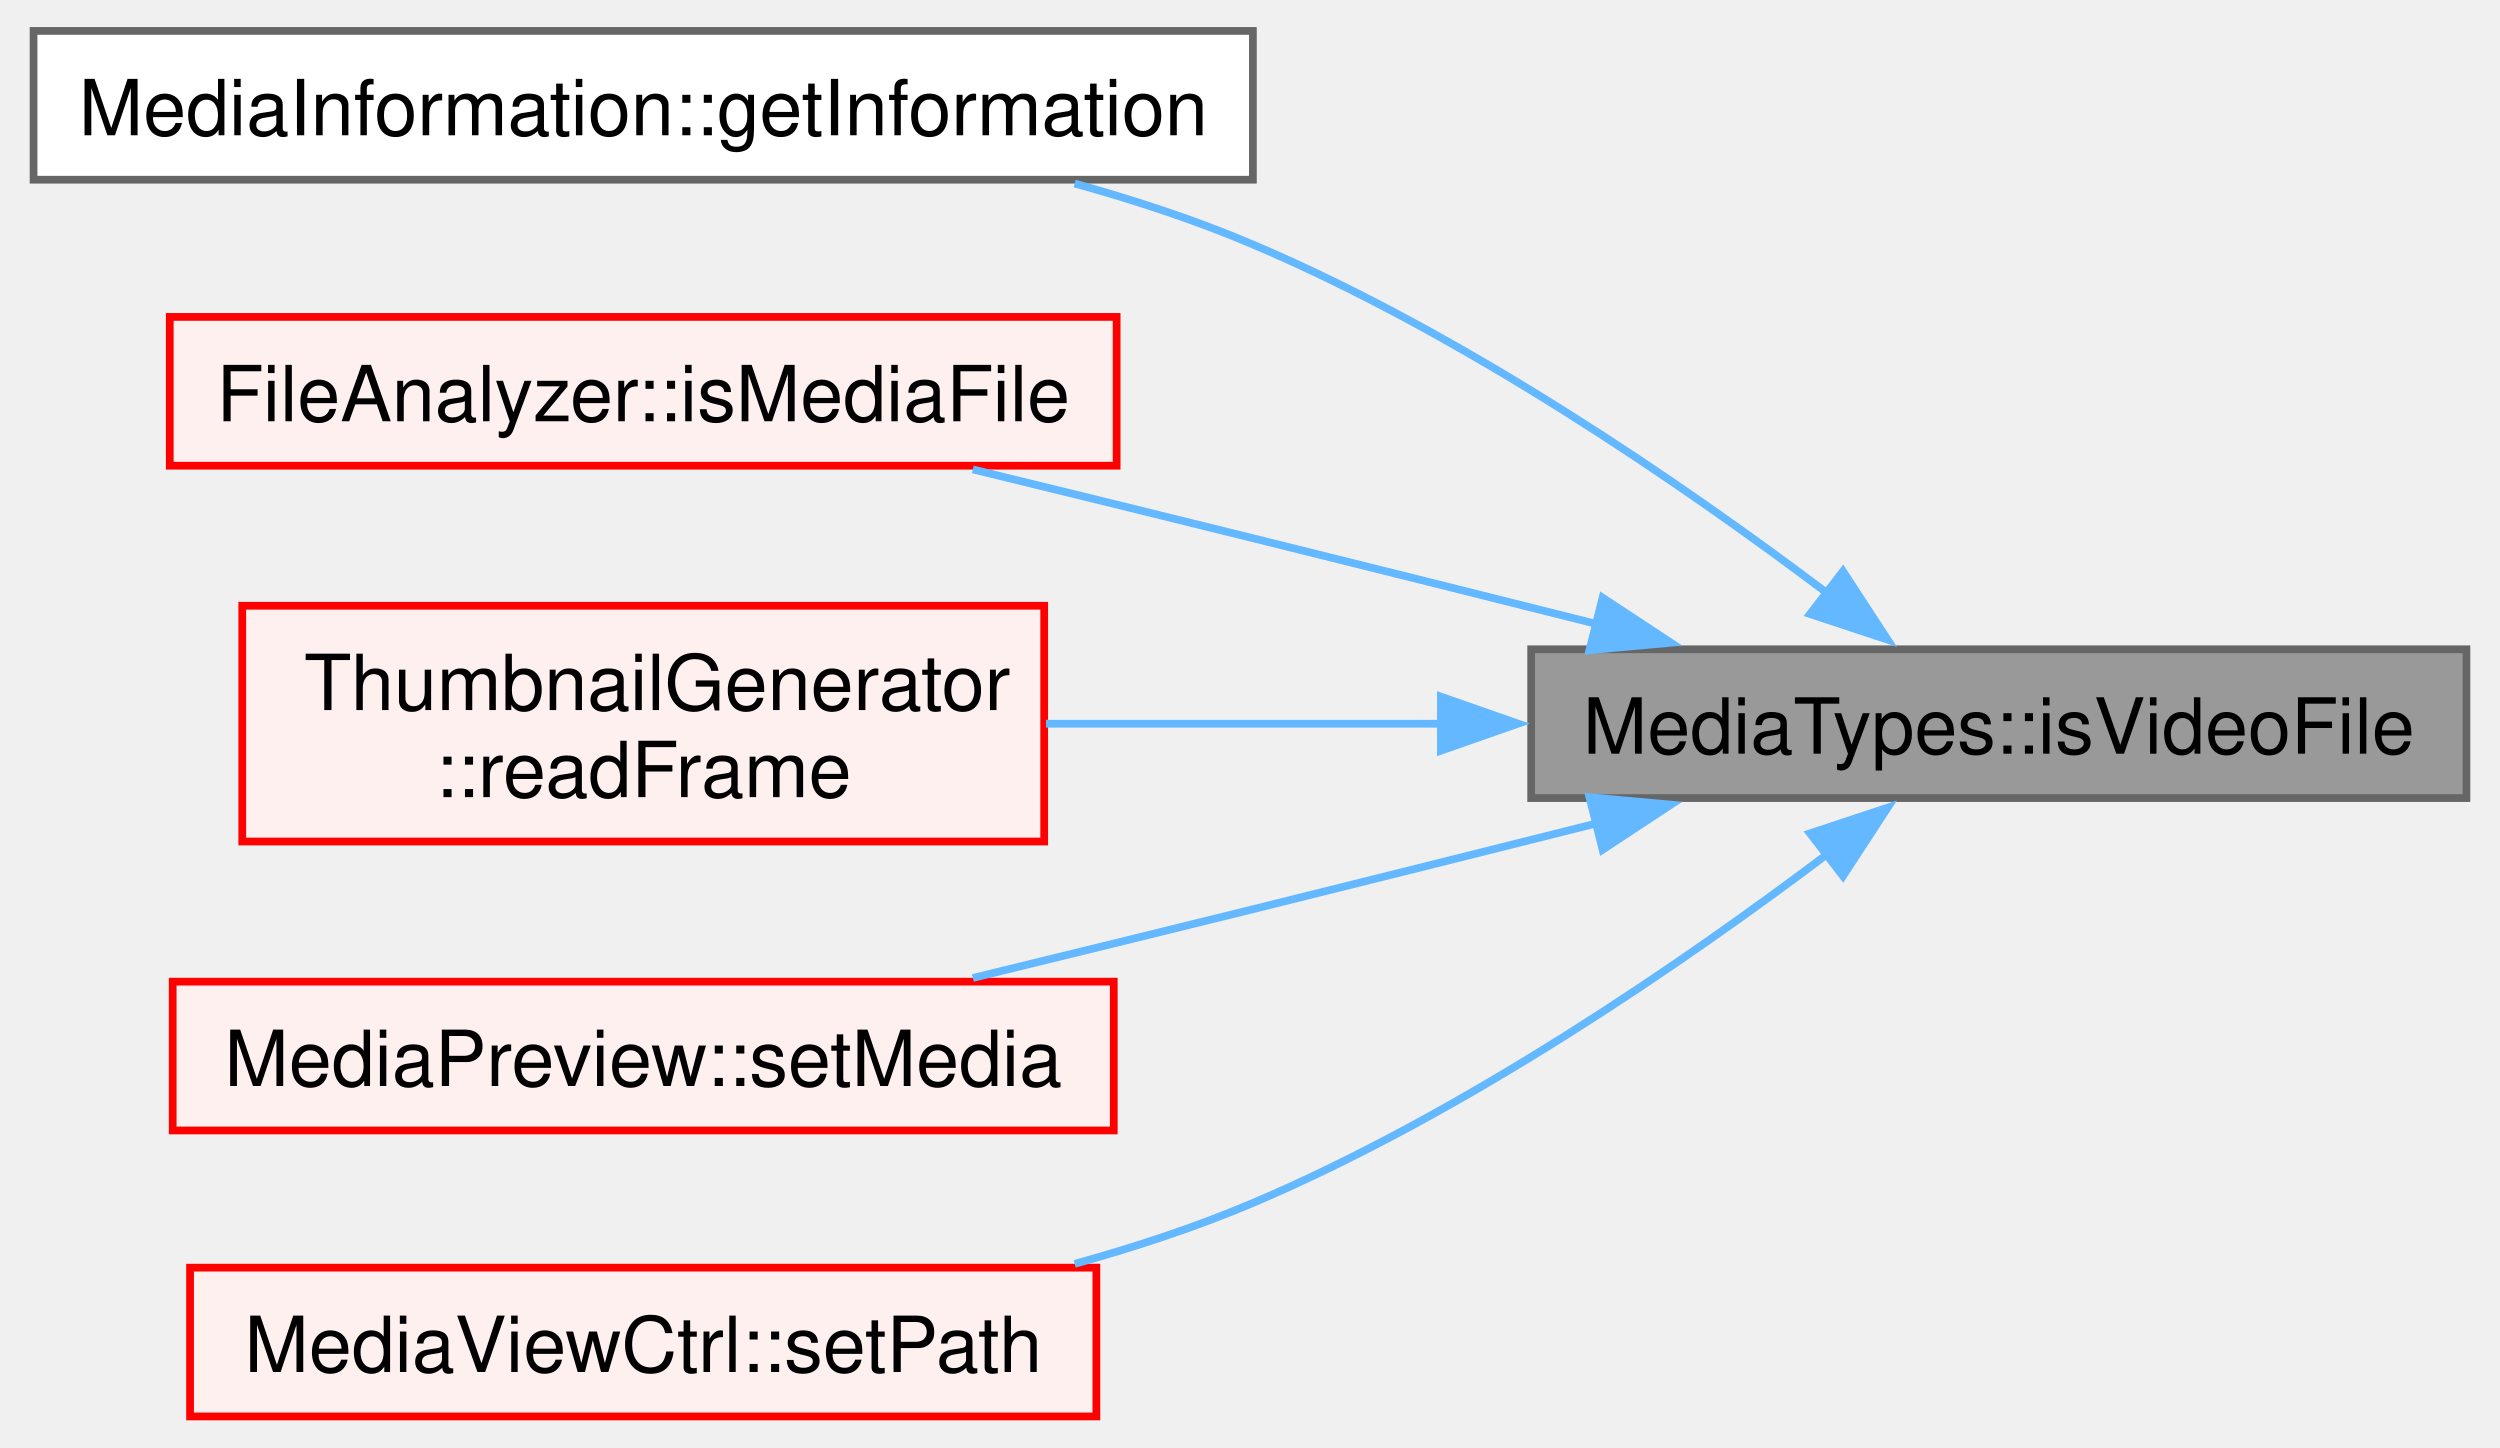
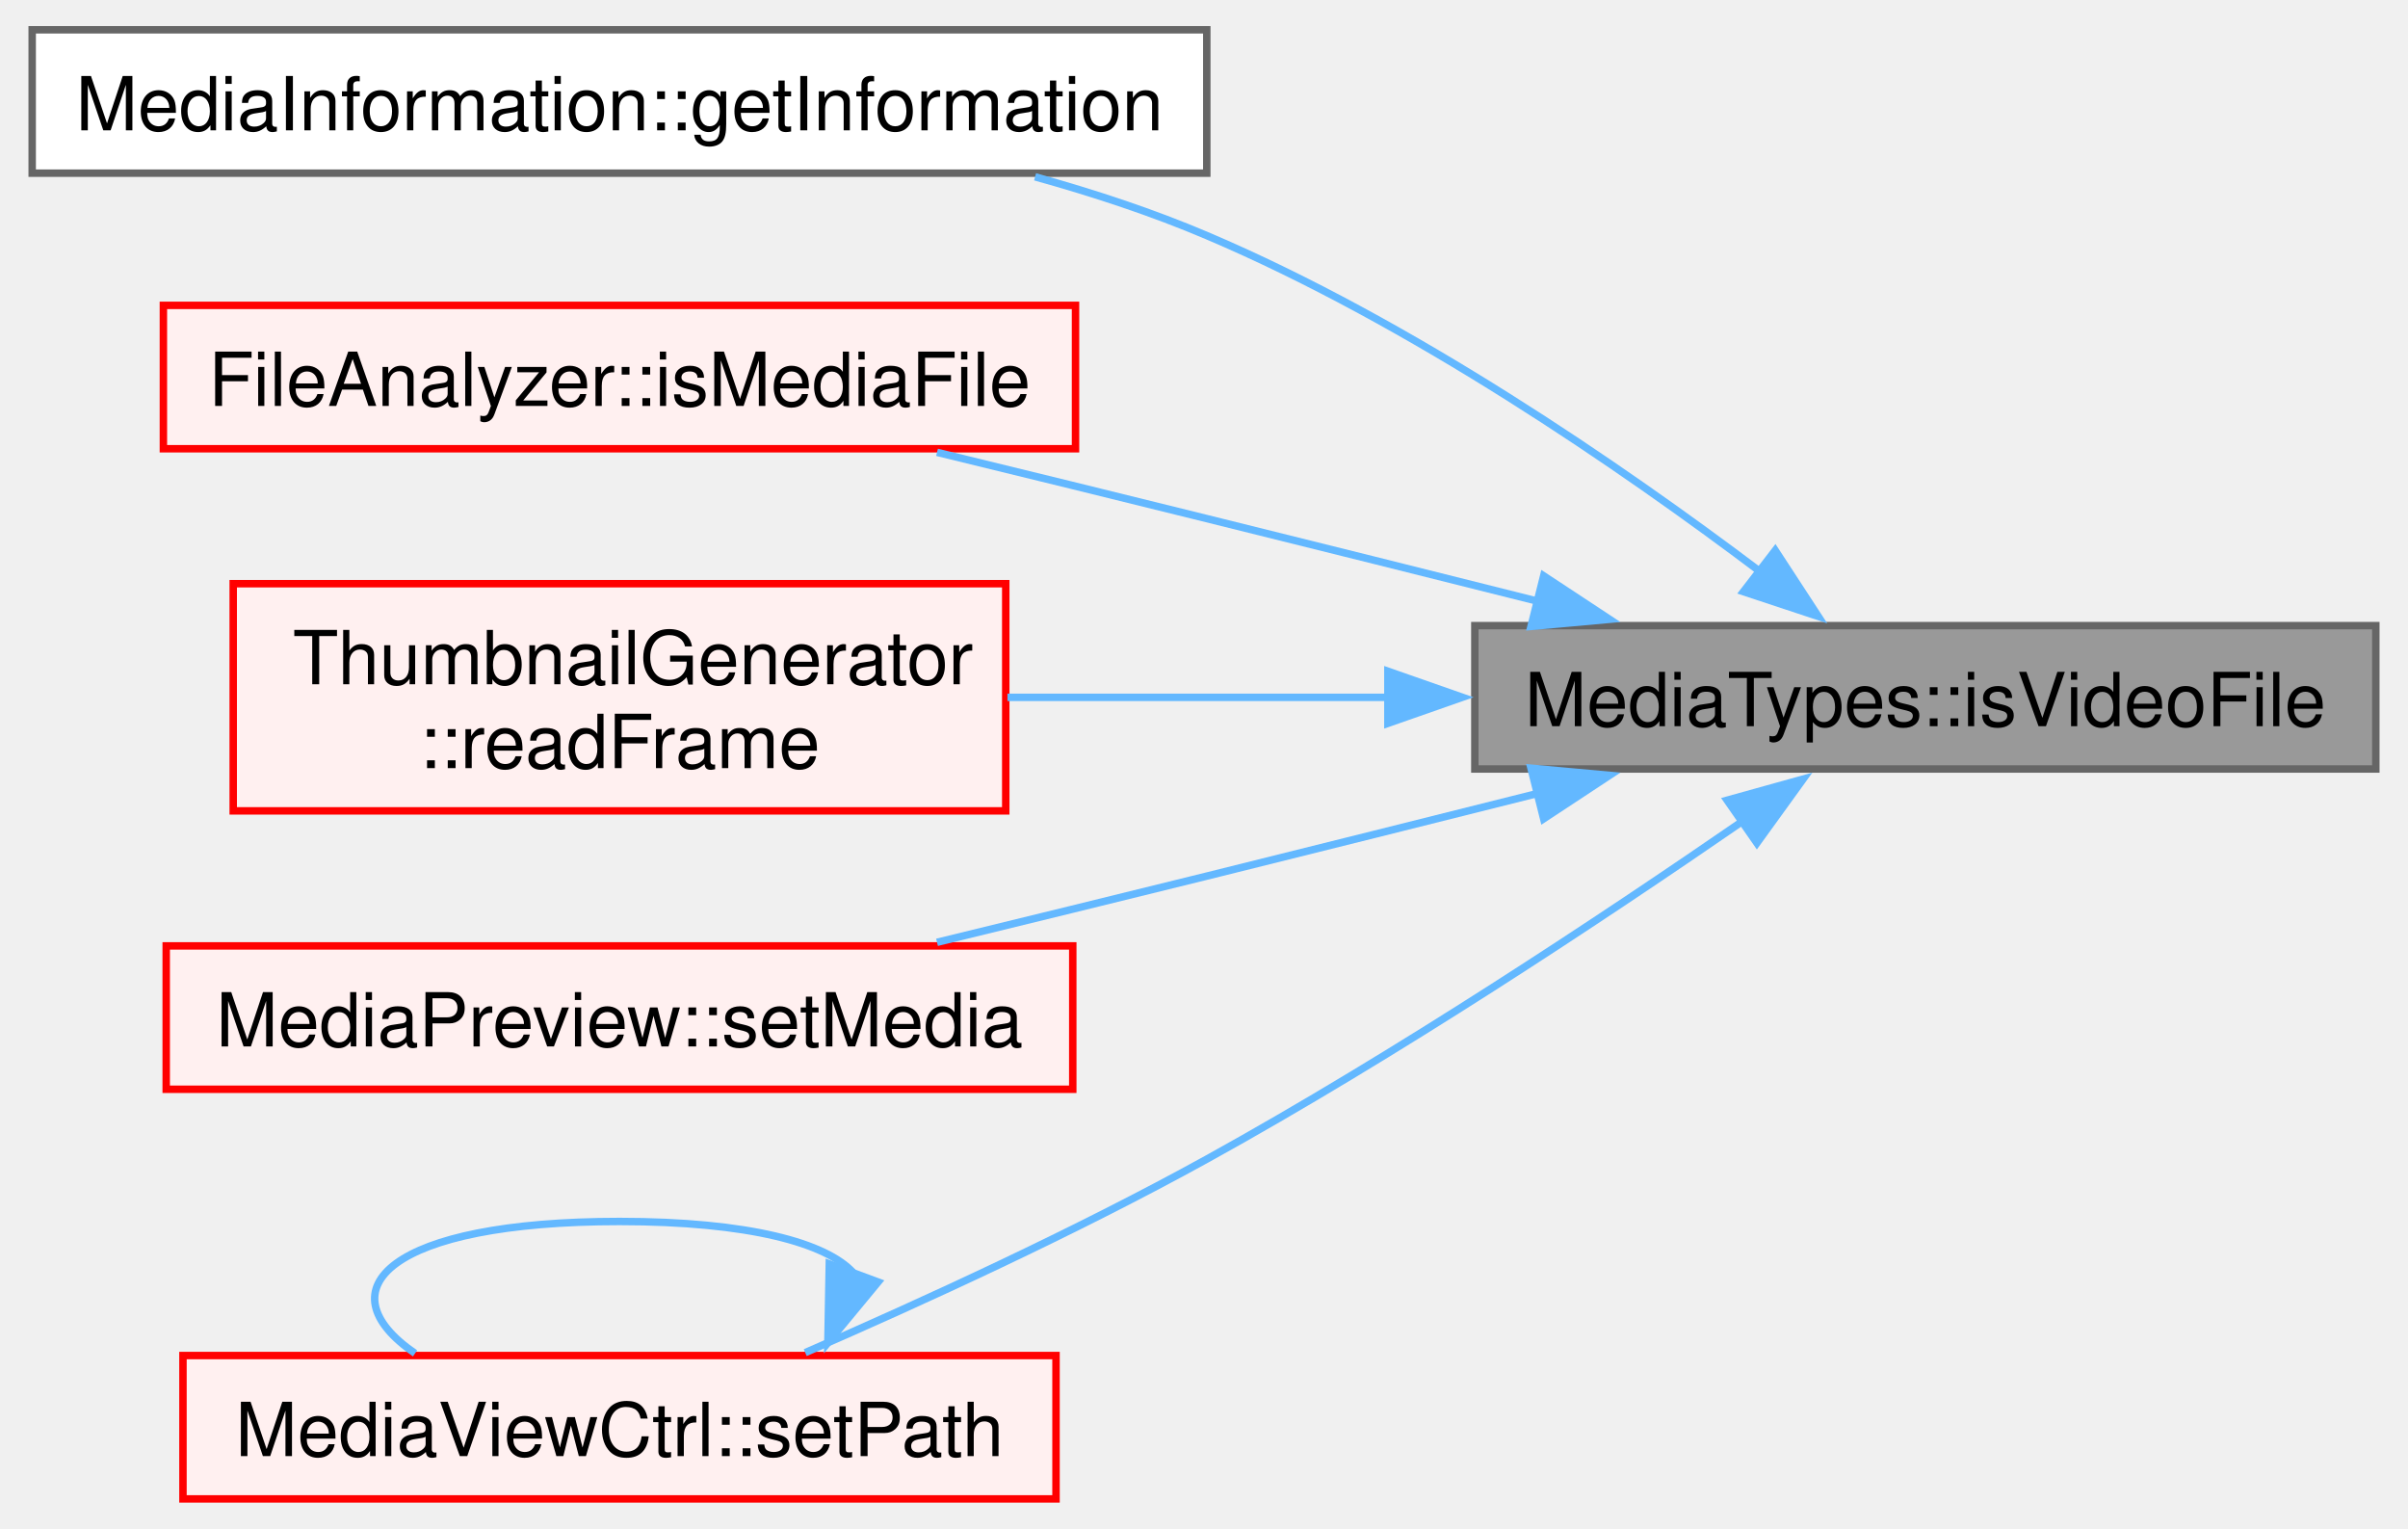
- <svg xmlns="http://www.w3.org/2000/svg" xmlns:xlink="http://www.w3.org/1999/xlink" width="323pt" height="187pt" viewBox="0.00 0.00 322.75 187.25">
-   <g id="graph0" class="graph" transform="scale(1 1) rotate(0) translate(4 183.25)">
+ <svg xmlns="http://www.w3.org/2000/svg" xmlns:xlink="http://www.w3.org/1999/xlink" width="323pt" height="205pt" viewBox="0.00 0.00 322.75 205.25">
+   <g id="graph0" class="graph" transform="scale(1 1) rotate(0) translate(4 201.25)">
    <g id="Node000001" class="node">
      <g id="a_Node000001">
        <a xlink:title=" ">
-           <polygon fill="#999999" stroke="#666666" points="314.75,-99.25 193.75,-99.25 193.75,-80 314.75,-80 314.75,-99.25" />
-           <text text-anchor="middle" x="254.25" y="-85.75" font-family="Helvetica,sans-Serif" font-size="10.00">MediaTypes::isVideoFile</text>
+           <polygon fill="#999999" stroke="#666666" points="314.75,-117.25 193.75,-117.25 193.75,-98 314.75,-98 314.75,-117.25" />
+           <text text-anchor="middle" x="254.25" y="-103.75" font-family="Helvetica,sans-Serif" font-size="10.00">MediaTypes::isVideoFile</text>
        </a>
      </g>
    </g>
    <g id="Node000002" class="node">
      <g id="a_Node000002">
        <a xlink:href="../../d8/d50/class_media_information.html#aab77a8cbe906790ee43dcec11d6ebe18" target="_top" xlink:title=" ">
-           <polygon fill="white" stroke="#666666" points="157.75,-179.25 0,-179.25 0,-160 157.75,-160 157.75,-179.25" />
-           <text text-anchor="middle" x="78.88" y="-165.75" font-family="Helvetica,sans-Serif" font-size="10.00">MediaInformation::getInformation</text>
+           <polygon fill="white" stroke="#666666" points="157.75,-197.25 0,-197.25 0,-178 157.75,-178 157.75,-197.25" />
+           <text text-anchor="middle" x="78.88" y="-183.75" font-family="Helvetica,sans-Serif" font-size="10.00">MediaInformation::getInformation</text>
        </a>
      </g>
    </g>
    <g id="edge1_Node000001_Node000002" class="edge">
      <g id="a_edge1_Node000001_Node000002">
        <a xlink:title=" ">
-           <path fill="none" stroke="#63b8ff" d="M232.05,-106.51C213.47,-120.52 185.2,-139.97 157.75,-151.62 150.47,-154.72 142.57,-157.32 134.69,-159.51" />
-           <polygon fill="#63b8ff" stroke="#63b8ff" points="234.09,-109.35 239.88,-100.48 229.82,-103.81 234.09,-109.35" />
+           <path fill="none" stroke="#63b8ff" d="M232.05,-124.51C213.47,-138.52 185.2,-157.97 157.75,-169.62 150.47,-172.72 142.57,-175.32 134.69,-177.51" />
+           <polygon fill="#63b8ff" stroke="#63b8ff" points="234.09,-127.35 239.88,-118.48 229.82,-121.81 234.09,-127.35" />
        </a>
      </g>
    </g>
    <g id="Node000003" class="node">
      <g id="a_Node000003">
        <a xlink:href="../../de/db8/class_file_analyzer.html#a004f88967bb5ec6246d12cacc1ff8354" target="_top" xlink:title=" ">
-           <polygon fill="#fff0f0" stroke="red" points="140.12,-142.25 17.62,-142.25 17.62,-123 140.12,-123 140.12,-142.25" />
-           <text text-anchor="middle" x="78.88" y="-128.75" font-family="Helvetica,sans-Serif" font-size="10.00">FileAnalyzer::isMediaFile</text>
+           <polygon fill="#fff0f0" stroke="red" points="140.12,-160.25 17.62,-160.25 17.62,-141 140.12,-141 140.12,-160.25" />
+           <text text-anchor="middle" x="78.88" y="-146.75" font-family="Helvetica,sans-Serif" font-size="10.00">FileAnalyzer::isMediaFile</text>
        </a>
      </g>
    </g>
    <g id="edge2_Node000001_Node000003" class="edge">
      <g id="a_edge2_Node000001_Node000003">
        <a xlink:title=" ">
-           <path fill="none" stroke="#63b8ff" d="M202.54,-102.44C188.08,-106.07 172.3,-110.02 157.75,-113.62 146,-116.54 133.24,-119.66 121.52,-122.52" />
-           <polygon fill="#63b8ff" stroke="#63b8ff" points="202.99,-105.93 211.84,-100.1 201.29,-99.14 202.99,-105.93" />
+           <path fill="none" stroke="#63b8ff" d="M202.54,-120.44C188.08,-124.07 172.3,-128.02 157.75,-131.62 146,-134.54 133.24,-137.66 121.52,-140.52" />
+           <polygon fill="#63b8ff" stroke="#63b8ff" points="202.99,-123.93 211.84,-118.1 201.29,-117.14 202.99,-123.93" />
        </a>
      </g>
    </g>
    <g id="Node000005" class="node">
      <g id="a_Node000005">
        <a xlink:href="../../d7/d27/class_thumbnail_generator.html#ac140a6ac8e145da51818e8bc6ae4e97c" target="_top" xlink:title=" ">
-           <polygon fill="#fff0f0" stroke="red" points="130.75,-104.88 27,-104.88 27,-74.38 130.75,-74.38 130.75,-104.88" />
-           <text text-anchor="start" x="35" y="-91.38" font-family="Helvetica,sans-Serif" font-size="10.00">ThumbnailGenerator</text>
-           <text text-anchor="middle" x="78.88" y="-80.12" font-family="Helvetica,sans-Serif" font-size="10.00">::readFrame</text>
+           <polygon fill="#fff0f0" stroke="red" points="130.75,-122.88 27,-122.88 27,-92.38 130.75,-92.38 130.75,-122.88" />
+           <text text-anchor="start" x="35" y="-109.38" font-family="Helvetica,sans-Serif" font-size="10.00">ThumbnailGenerator</text>
+           <text text-anchor="middle" x="78.88" y="-98.12" font-family="Helvetica,sans-Serif" font-size="10.00">::readFrame</text>
        </a>
      </g>
    </g>
    <g id="edge3_Node000001_Node000005" class="edge">
      <g id="a_edge3_Node000001_Node000005">
        <a xlink:title=" ">
-           <path fill="none" stroke="#63b8ff" d="M182.42,-89.62C165.19,-89.62 147.09,-89.62 130.98,-89.62" />
-           <polygon fill="#63b8ff" stroke="#63b8ff" points="182.07,-93.13 192.07,-89.63 182.07,-86.13 182.07,-93.13" />
+           <path fill="none" stroke="#63b8ff" d="M182.42,-107.62C165.19,-107.62 147.09,-107.62 130.98,-107.62" />
+           <polygon fill="#63b8ff" stroke="#63b8ff" points="182.07,-111.13 192.07,-107.63 182.07,-104.13 182.07,-111.13" />
        </a>
      </g>
    </g>
    <g id="Node000007" class="node">
      <g id="a_Node000007">
        <a xlink:href="../../de/d4c/class_media_preview.html#a4aa614d60c4c1c0858ed4cc44016bba3" target="_top" xlink:title=" ">
-           <polygon fill="#fff0f0" stroke="red" points="139.75,-56.25 18,-56.25 18,-37 139.75,-37 139.75,-56.25" />
-           <text text-anchor="middle" x="78.88" y="-42.75" font-family="Helvetica,sans-Serif" font-size="10.00">MediaPreview::setMedia</text>
+           <polygon fill="#fff0f0" stroke="red" points="139.75,-74.25 18,-74.25 18,-55 139.75,-55 139.75,-74.25" />
+           <text text-anchor="middle" x="78.88" y="-60.75" font-family="Helvetica,sans-Serif" font-size="10.00">MediaPreview::setMedia</text>
        </a>
      </g>
    </g>
    <g id="edge4_Node000001_Node000007" class="edge">
      <g id="a_edge4_Node000001_Node000007">
        <a xlink:title=" ">
-           <path fill="none" stroke="#63b8ff" d="M202.54,-76.81C188.08,-73.18 172.3,-69.23 157.75,-65.62 146,-62.71 133.24,-59.59 121.52,-56.73" />
-           <polygon fill="#63b8ff" stroke="#63b8ff" points="201.29,-80.11 211.84,-79.15 202.99,-73.32 201.29,-80.11" />
+           <path fill="none" stroke="#63b8ff" d="M202.54,-94.81C188.08,-91.18 172.3,-87.23 157.75,-83.62 146,-80.71 133.24,-77.59 121.52,-74.73" />
+           <polygon fill="#63b8ff" stroke="#63b8ff" points="201.29,-98.11 211.84,-97.15 202.99,-91.32 201.29,-98.11" />
        </a>
      </g>
    </g>
    <g id="Node000019" class="node">
      <g id="a_Node000019">
        <a xlink:href="../../d3/d07/class_media_view_ctrl.html#aa24ae0b96b7ddfdd731a382f759d429f" target="_top" xlink:title=" ">
          <polygon fill="#fff0f0" stroke="red" points="137.5,-19.25 20.25,-19.25 20.25,0 137.5,0 137.5,-19.25" />
          <text text-anchor="middle" x="78.88" y="-5.75" font-family="Helvetica,sans-Serif" font-size="10.00">MediaViewCtrl::setPath</text>
        </a>
      </g>
    </g>
    <g id="edge5_Node000001_Node000019" class="edge">
      <g id="a_edge5_Node000001_Node000019">
        <a xlink:title=" ">
-           <path fill="none" stroke="#63b8ff" d="M232.05,-72.74C213.47,-58.73 185.2,-39.28 157.75,-27.62 150.47,-24.53 142.57,-21.93 134.69,-19.74" />
-           <polygon fill="#63b8ff" stroke="#63b8ff" points="229.82,-75.44 239.88,-78.77 234.09,-69.9 229.82,-75.44" />
+           <path fill="none" stroke="#63b8ff" d="M229.75,-91.02C210.77,-77.94 183.13,-59.63 157.75,-45.62 140.15,-35.91 119.45,-26.43 103.82,-19.64" />
+           <polygon fill="#63b8ff" stroke="#63b8ff" points="227.63,-93.81 237.84,-96.65 231.63,-88.06 227.63,-93.81" />
+         </a>
+       </g>
+     </g>
+     <g id="edge6_Node000019_Node000019" class="edge">
+       <g id="a_edge6_Node000019_Node000019">
+         <a xlink:title=" ">
+           <path fill="none" stroke="#63b8ff" d="M110.32,-30.32C106.7,-34.37 96.22,-37.25 78.88,-37.25 48.05,-37.25 38.9,-28.15 51.42,-19.54" />
+           <polygon fill="#63b8ff" stroke="#63b8ff" points="113.61,-29.12 106.86,-20.96 107.05,-31.55 113.61,-29.12" />
        </a>
      </g>
    </g>
  </g>
</svg>
